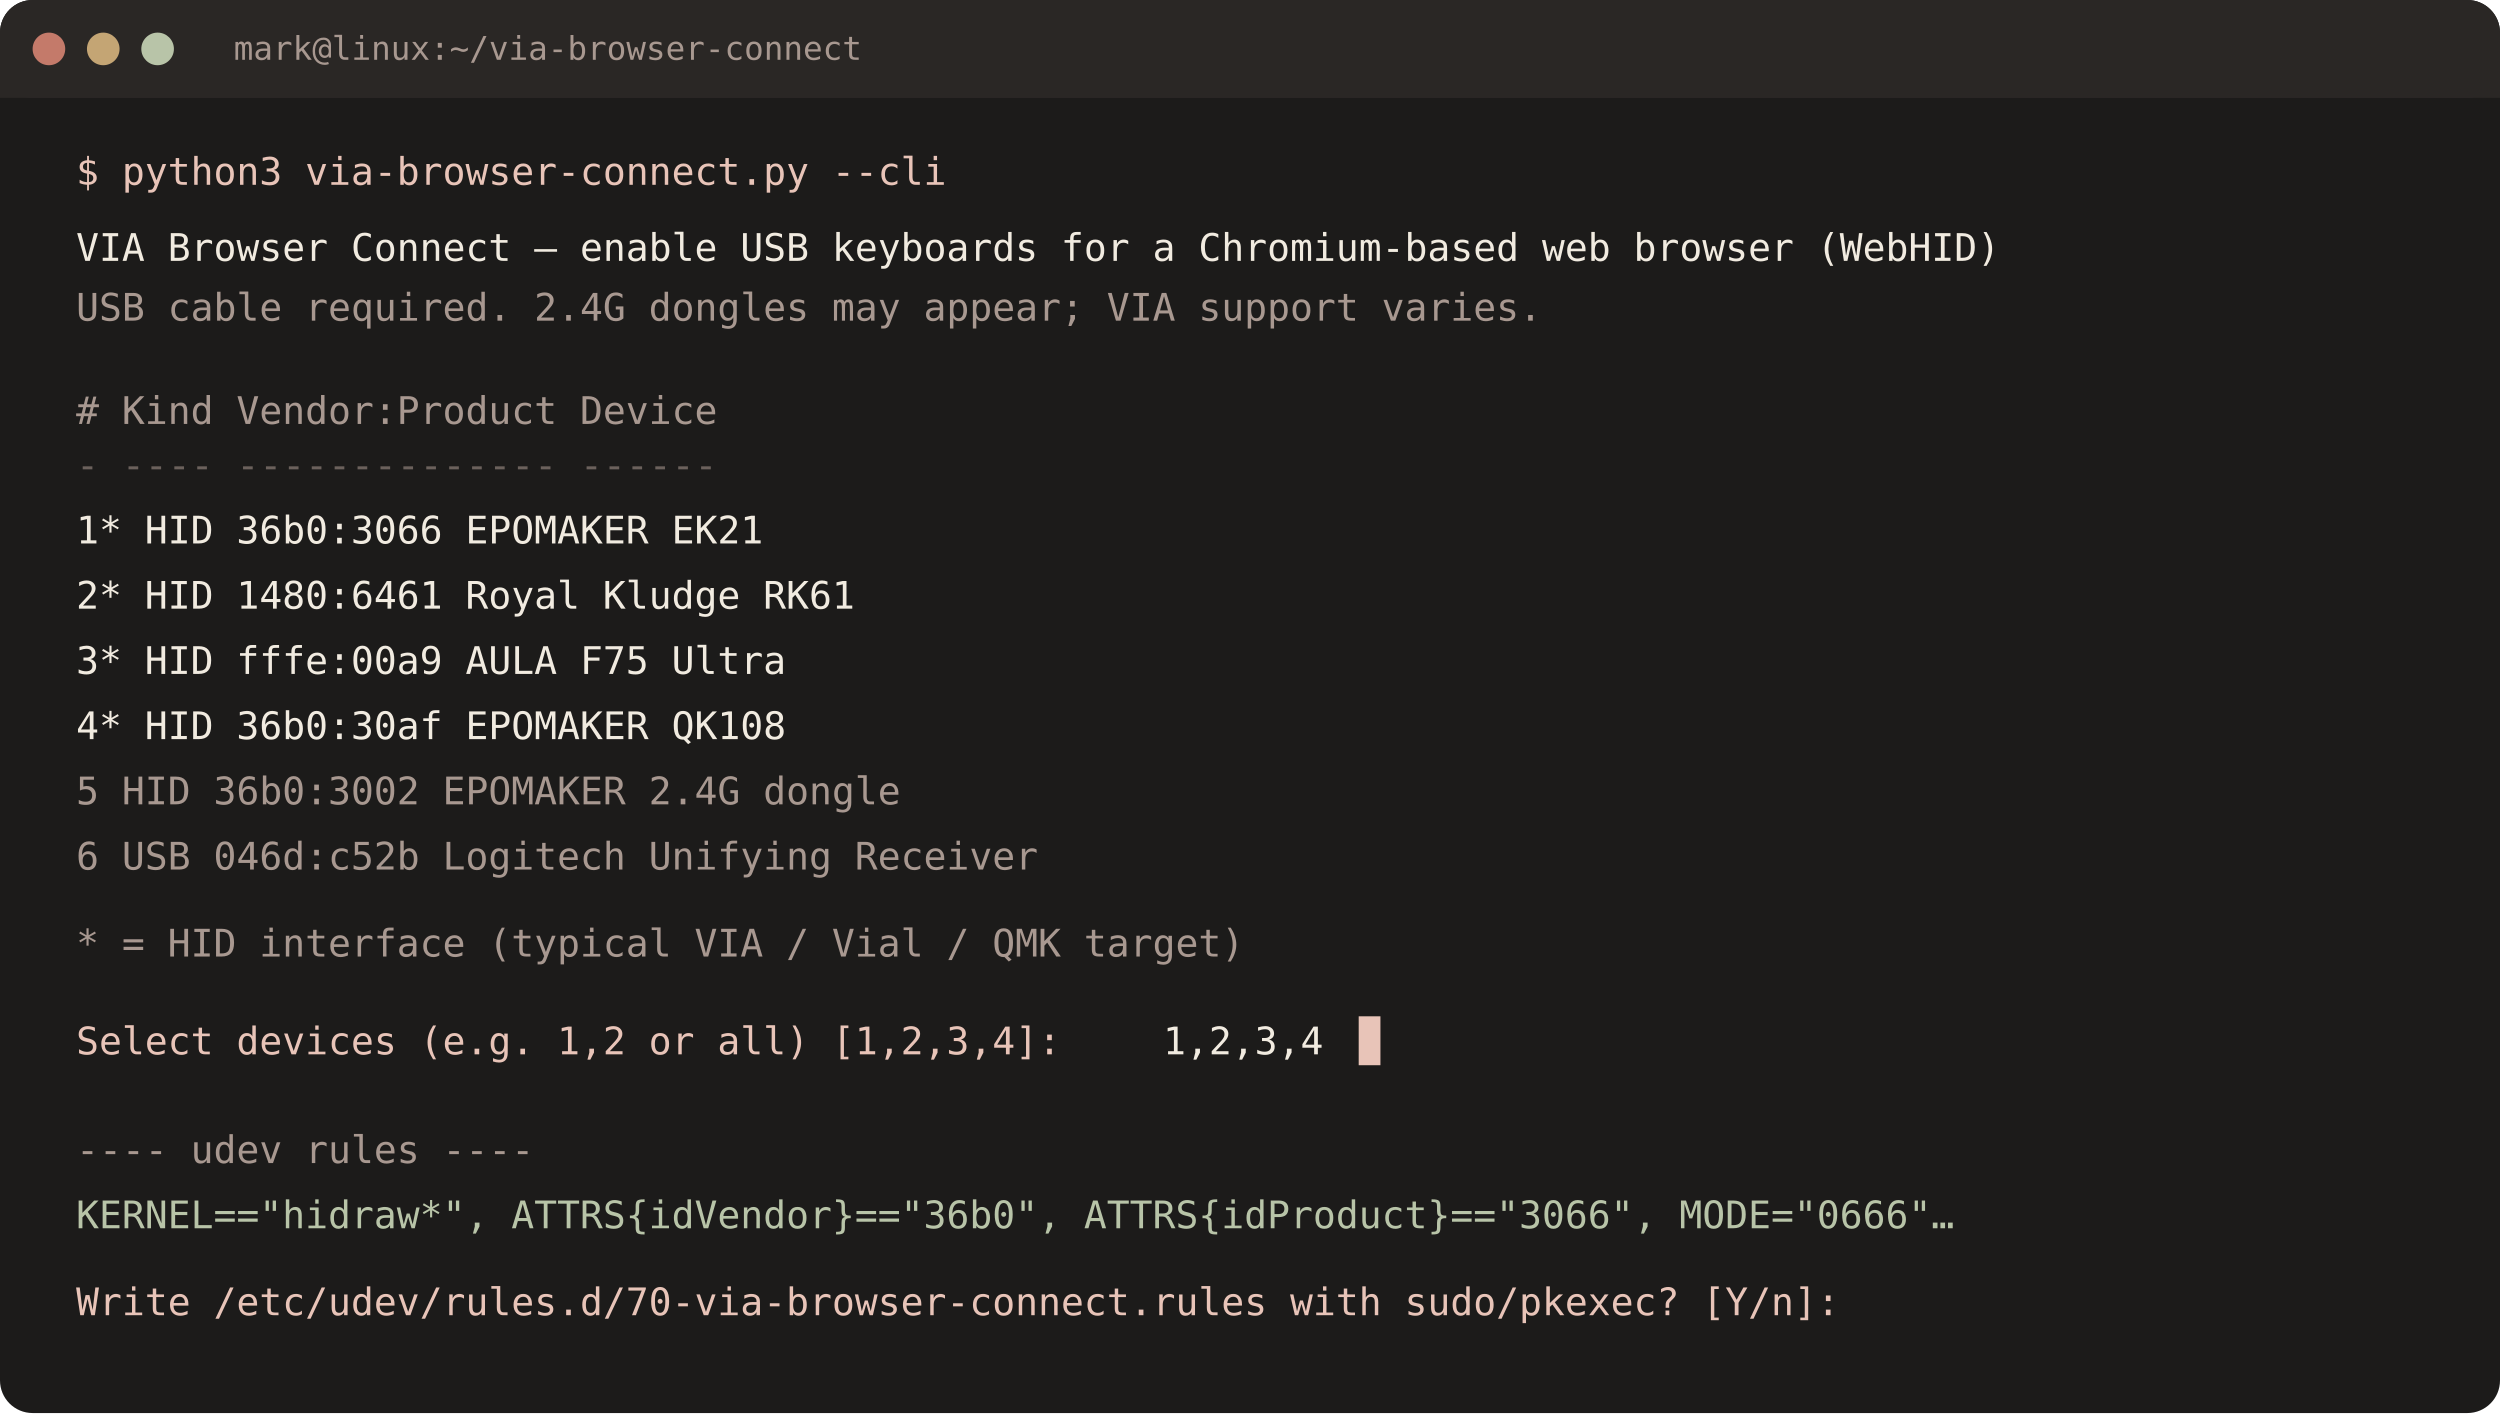
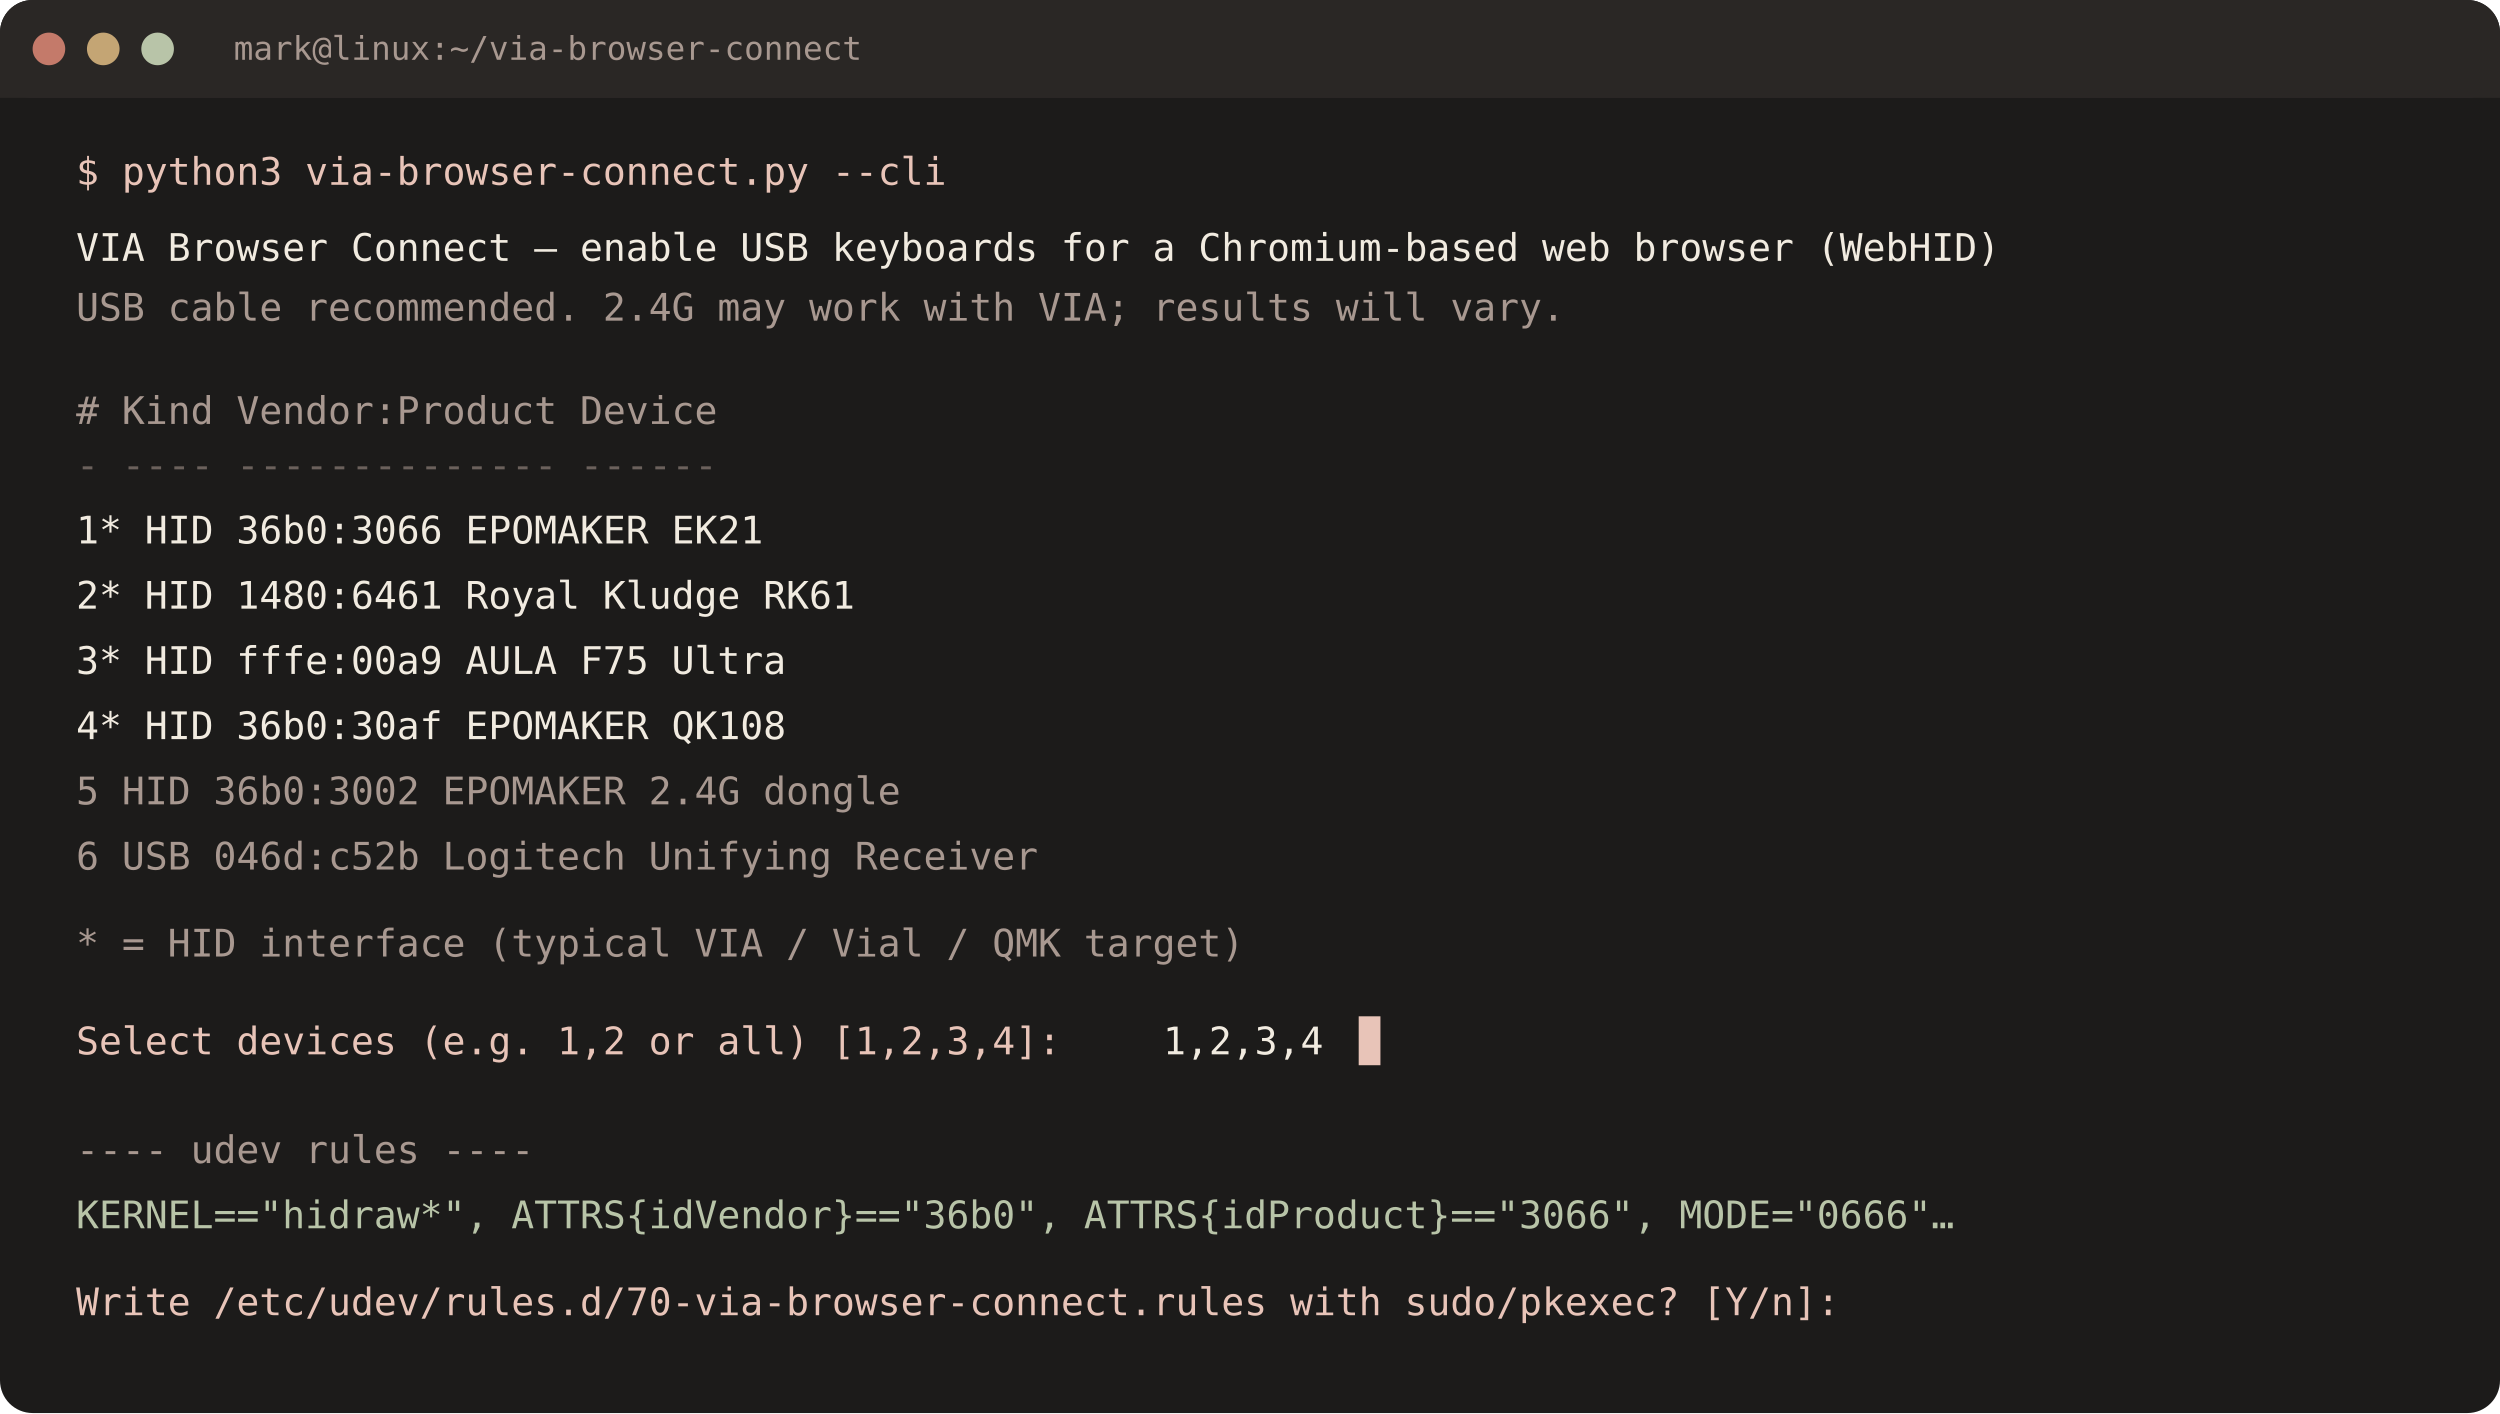
<svg xmlns="http://www.w3.org/2000/svg" viewBox="0 0 920 520" width="920" height="520">
  <rect width="920" height="520" rx="12" fill="#1c1b1a" />
  <rect x="0" y="0" width="920" height="36" rx="12" fill="#2a2725" />
  <rect x="0" y="24" width="920" height="12" fill="#2a2725" />
  <circle cx="18" cy="18" r="6" fill="#c47a6a" />
  <circle cx="38" cy="18" r="6" fill="#c4a574" />
  <circle cx="58" cy="18" r="6" fill="#b8c4a8" />
  <text x="86" y="22" fill="#a89890" font-family="IBM Plex Mono, ui-monospace, monospace" font-size="12">mark@linux:~/via-browser-connect</text>
  <g font-family="IBM Plex Mono, ui-monospace, monospace" font-size="14">
    <text x="28" y="68" fill="#e8c4b8">$ python3 via-browser-connect.py --cli</text>
    <text x="28" y="96" fill="#f1ebe0">VIA Browser Connect — enable USB keyboards for a Chromium-based web browser (WebHID)</text>
-     <text x="28" y="118" fill="#a89890">USB cable required. 2.4G dongles may appear; VIA support varies.</text>
+     <text x="28" y="118" fill="#a89890">USB cable recommended. 2.4G may work with VIA; results will vary.</text>
    <text x="28" y="156" fill="#a89890">  #  Kind  Vendor:Product  Device</text>
    <text x="28" y="176" fill="#6b615c">  -  ----  --------------  ------</text>
    <text x="28" y="200" fill="#f1ebe0">  1* HID   36b0:3066       EPOMAKER EK21</text>
    <text x="28" y="224" fill="#f1ebe0">  2* HID   1480:6461       Royal Kludge RK61</text>
    <text x="28" y="248" fill="#f1ebe0">  3* HID   fffe:00a9       AULA F75 Ultra</text>
    <text x="28" y="272" fill="#f1ebe0">  4* HID   36b0:30af       EPOMAKER QK108</text>
    <text x="28" y="296" fill="#a89890">  5  HID   36b0:3002       EPOMAKER 2.4G dongle</text>
    <text x="28" y="320" fill="#a89890">  6  USB   046d:c52b       Logitech Unifying Receiver</text>
    <text x="28" y="352" fill="#a89890">  * = HID interface (typical VIA / Vial / QMK target)</text>
    <text x="28" y="388" fill="#e8c4b8">Select devices (e.g. 1,2 or all) [1,2,3,4]:</text>
    <text x="428" y="388" fill="#f1ebe0">1,2,3,4</text>
    <rect x="500" y="374" width="8" height="18" fill="#e8c4b8" />
    <text x="28" y="428" fill="#a89890">---- udev rules ----</text>
    <text x="28" y="452" fill="#b8c4a8">KERNEL=="hidraw*", ATTRS{idVendor}=="36b0", ATTRS{idProduct}=="3066", MODE="0666"…</text>
    <text x="28" y="484" fill="#e8c4b8">Write /etc/udev/rules.d/70-via-browser-connect.rules with sudo/pkexec? [Y/n]:</text>
  </g>
</svg>
